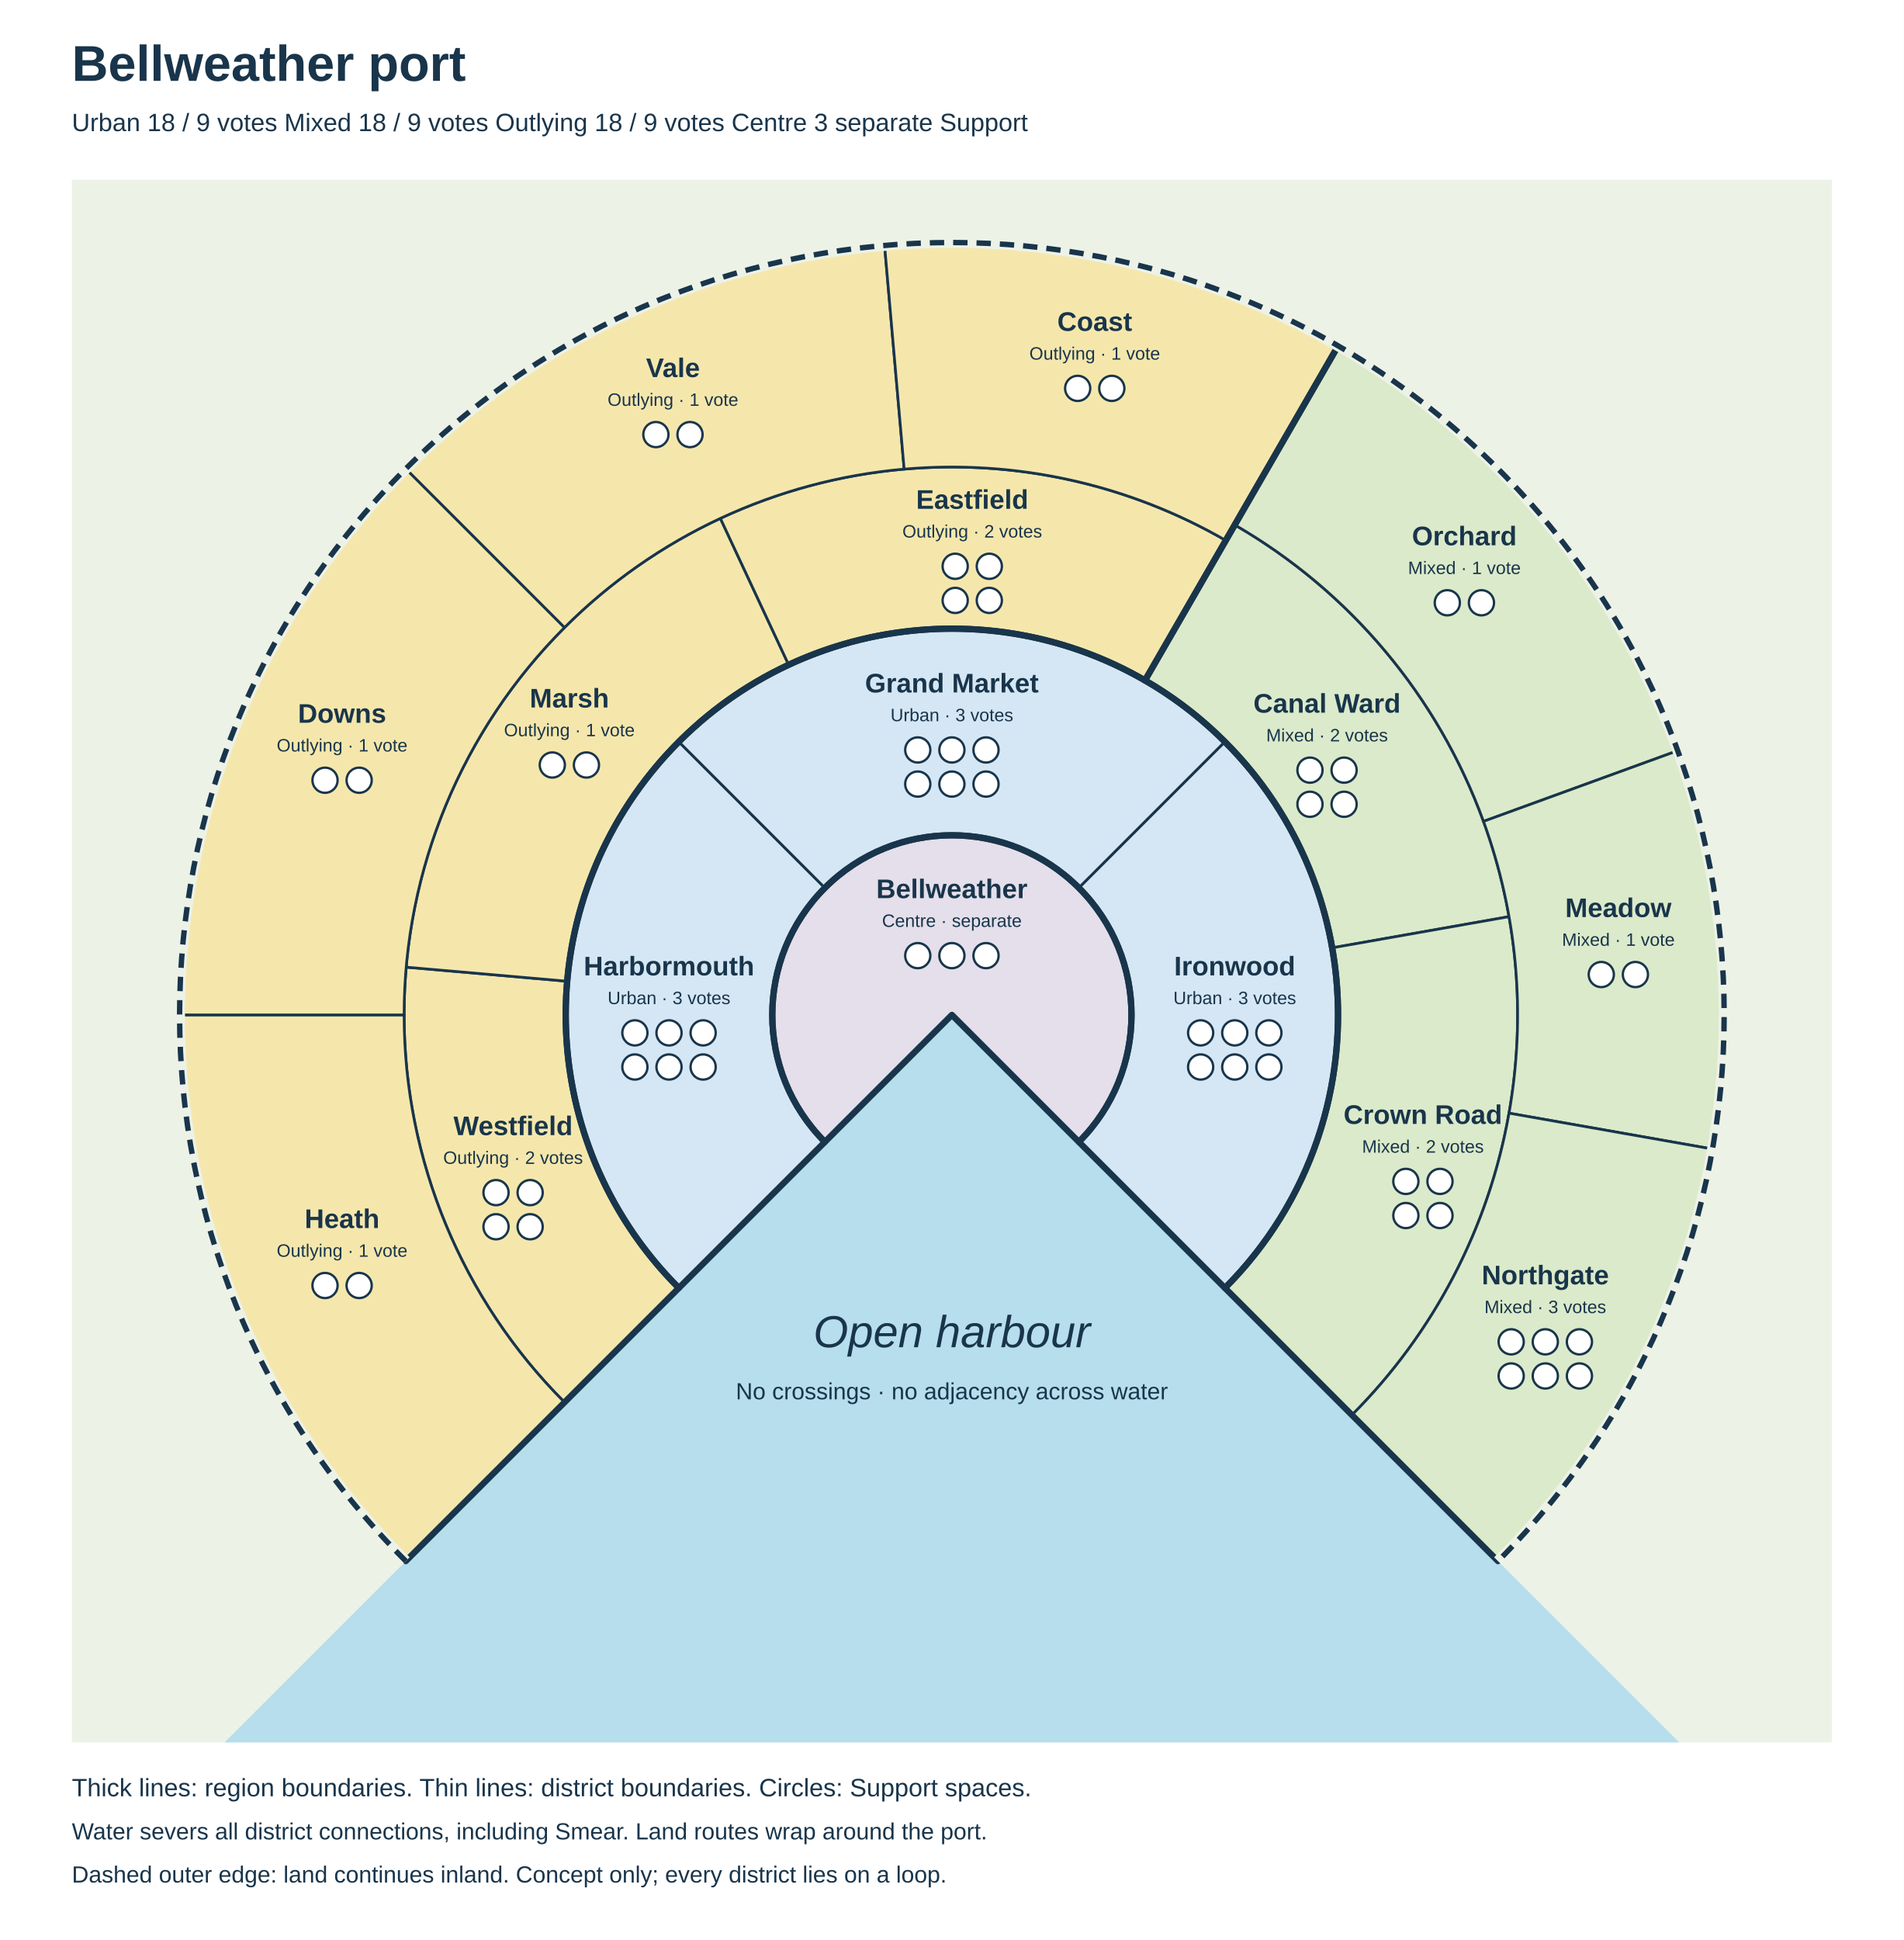
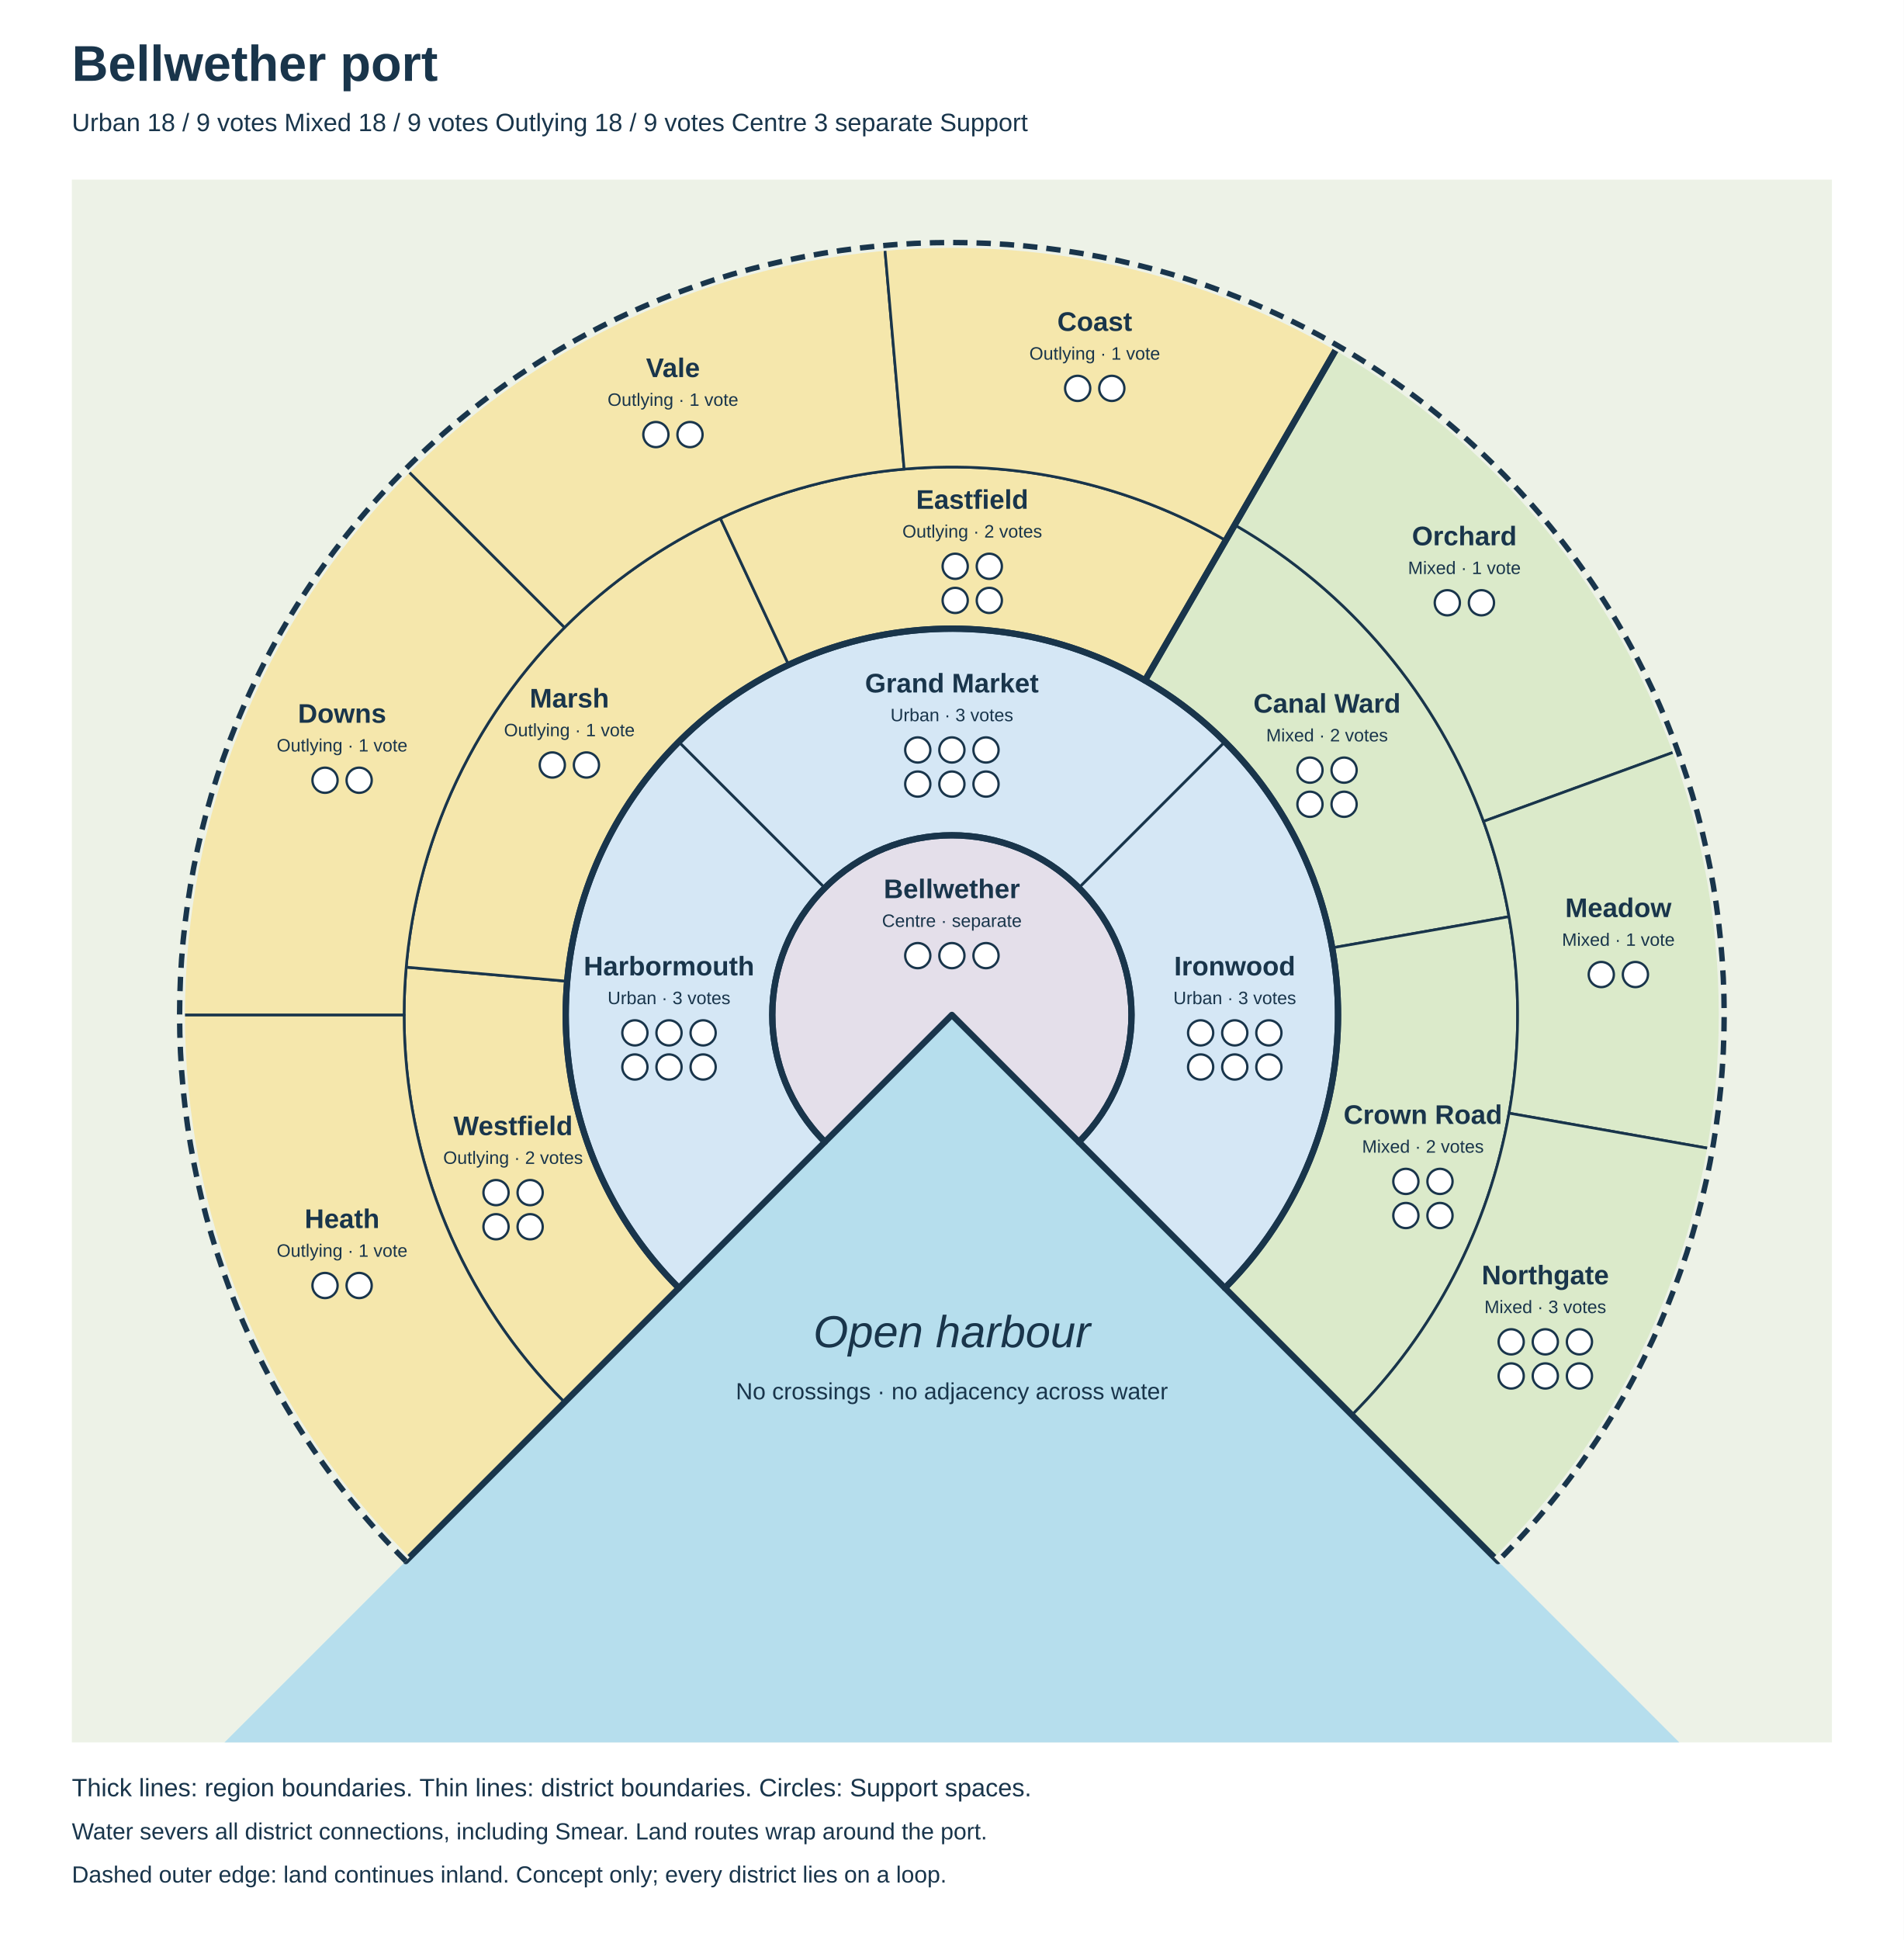
<svg xmlns="http://www.w3.org/2000/svg" viewBox="0 0 1060 1080" role="img" aria-labelledby="title desc">
  <style>text{font-family:Arial,sans-serif;fill:#19354b}.name{font-size:15px;font-weight:700}.detail{font-size:10px}</style>
  <rect width="1060" height="1080" fill="white" />
-   <text x="40" y="45" font-size="28" font-weight="700">Bellweather port</text>
+   <text x="40" y="45" font-size="28" font-weight="700">Bellwether port</text>
  <text x="40" y="73" font-size="14">Urban 18 / 9 votes    Mixed 18 / 9 votes    Outlying 18 / 9 votes    Centre 3 separate Support</text>
  <rect x="40" y="100" width="980" height="870" fill="#edf2e7" />
  <path d="M 530,565 L 935,970 L 125,970 Z" fill="#b6deed" />
-   <path data-district="Bellweather Centre" d="M 459.29,635.71 A 100,100 0 1 1 600.71,635.71 L 530,565 Z" fill="#e4dfea" stroke="#19354b" stroke-width="1.5" stroke-linejoin="round" />
+   <path data-district="Bellwether Centre" d="M 459.29,635.71 A 100,100 0 1 1 600.71,635.71 L 530,565 Z" fill="#e4dfea" stroke="#19354b" stroke-width="1.5" stroke-linejoin="round" />
  <path data-district="Harbormouth" d="M 377.97,717.03 A 215,215 0 0 1 377.97,412.97 L 459.29,494.29 A 100,100 0 0 0 459.29,635.71 Z" fill="#d5e7f5" stroke="#19354b" stroke-width="1.5" stroke-linejoin="round" />
  <path data-district="Grand Market" d="M 377.97,412.97 A 215,215 0 0 1 682.03,412.97 L 600.71,494.29 A 100,100 0 0 0 459.29,494.29 Z" fill="#d5e7f5" stroke="#19354b" stroke-width="1.5" stroke-linejoin="round" />
  <path data-district="Ironwood" d="M 682.03,412.97 A 215,215 0 0 1 682.03,717.03 L 600.71,635.71 A 100,100 0 0 0 600.71,494.29 Z" fill="#d5e7f5" stroke="#19354b" stroke-width="1.5" stroke-linejoin="round" />
  <path data-district="Canal Ward" d="M 687.50,292.20 A 315,315 0 0 1 840.21,510.30 L 741.73,527.67 A 215,215 0 0 0 637.50,378.80 Z" fill="#dbeaca" stroke="#19354b" stroke-width="1.5" stroke-linejoin="round" />
  <path data-district="Crown Road" d="M 840.21,510.30 A 315,315 0 0 1 752.74,787.74 L 682.03,717.03 A 215,215 0 0 0 741.73,527.67 Z" fill="#dbeaca" stroke="#19354b" stroke-width="1.5" stroke-linejoin="round" />
  <path data-district="Orchard" d="M 745.00,192.61 A 430,430 0 0 1 934.07,417.93 L 826.00,457.26 A 315,315 0 0 0 687.50,292.20 Z" fill="#dbeaca" stroke="#19354b" stroke-width="1.5" stroke-linejoin="round" />
  <path data-district="Meadow" d="M 934.07,417.93 A 430,430 0 0 1 953.47,639.67 L 840.21,619.70 A 315,315 0 0 0 826.00,457.26 Z" fill="#dbeaca" stroke="#19354b" stroke-width="1.5" stroke-linejoin="round" />
  <path data-district="Northgate" d="M 953.47,639.67 A 430,430 0 0 1 834.06,869.06 L 752.74,787.74 A 315,315 0 0 0 840.21,619.70 Z" fill="#dbeaca" stroke="#19354b" stroke-width="1.5" stroke-linejoin="round" />
  <path data-district="Westfield" d="M 314.33,780.67 A 305,305 0 0 1 226.16,538.42 L 315.82,546.26 A 215,215 0 0 0 377.97,717.03 Z" fill="#f5e7ac" stroke="#19354b" stroke-width="1.5" stroke-linejoin="round" />
  <path data-district="Marsh" d="M 226.16,538.42 A 305,305 0 0 1 401.10,288.58 L 439.14,370.14 A 215,215 0 0 0 315.82,546.26 Z" fill="#f5e7ac" stroke="#19354b" stroke-width="1.5" stroke-linejoin="round" />
  <path data-district="Eastfield" d="M 401.10,288.58 A 305,305 0 0 1 682.50,300.86 L 637.50,378.80 A 215,215 0 0 0 439.14,370.14 Z" fill="#f5e7ac" stroke="#19354b" stroke-width="1.5" stroke-linejoin="round" />
  <path data-district="Heath" d="M 225.94,869.06 A 430,430 0 0 1 100.00,565.00 L 225.00,565.00 A 305,305 0 0 0 314.33,780.67 Z" fill="#f5e7ac" stroke="#19354b" stroke-width="1.5" stroke-linejoin="round" />
  <path data-district="Downs" d="M 100.00,565.00 A 430,430 0 0 1 225.94,260.94 L 314.33,349.33 A 305,305 0 0 0 225.00,565.00 Z" fill="#f5e7ac" stroke="#19354b" stroke-width="1.5" stroke-linejoin="round" />
  <path data-district="Vale" d="M 225.94,260.94 A 430,430 0 0 1 492.52,136.64 L 503.42,261.16 A 305,305 0 0 0 314.33,349.33 Z" fill="#f5e7ac" stroke="#19354b" stroke-width="1.5" stroke-linejoin="round" />
  <path data-district="Coast" d="M 492.52,136.64 A 430,430 0 0 1 745.00,192.61 L 682.50,300.86 A 305,305 0 0 0 503.42,261.16 Z" fill="#f5e7ac" stroke="#19354b" stroke-width="1.5" stroke-linejoin="round" />
  <path d="M 459.29,635.71 A 100,100 0 1 1 600.71,635.71 L 530,565 Z" fill="none" stroke="#19354b" stroke-width="3.5" stroke-linejoin="round" />
  <path d="M 377.97,717.03 A 215,215 0 1 1 682.03,717.03 L 600.71,635.71 A 100,100 0 1 0 459.29,635.71 Z" fill="none" stroke="#19354b" stroke-width="3.5" stroke-linejoin="round" />
  <path d="M 225.94,869.06 A 430,430 0 0 1 745.00,192.61 L 637.50,378.80 A 215,215 0 0 0 377.97,717.03 Z" fill="none" stroke="#19354b" stroke-width="3.5" stroke-linejoin="round" />
  <path d="M 745.00,192.61 A 430,430 0 0 1 834.06,869.06 L 682.03,717.03 A 215,215 0 0 0 637.50,378.80 Z" fill="none" stroke="#19354b" stroke-width="3.5" stroke-linejoin="round" />
  <path d="M 225.94,869.06 A 430,430 0 1 1 834.06,869.06" fill="none" stroke="#edf2e7" stroke-width="6" />
  <path d="M 225.94,869.06 A 430,430 0 1 1 834.06,869.06" fill="none" stroke="#19354b" stroke-width="3" stroke-dasharray="8 5" />
-   <g data-support-district="Bellweather Centre" text-anchor="middle">
-     <text class="name" x="530.00" y="500.00">Bellweather</text>
+   <g data-support-district="Bellwether Centre" text-anchor="middle">
+     <text class="name" x="530.00" y="500.00">Bellwether</text>
    <text class="detail" x="530.00" y="516.00">Centre · separate</text>
    <circle cx="511.00" cy="532.00" r="7" fill="white" stroke="#19354b" stroke-width="1.3" />
    <circle cx="530.00" cy="532.00" r="7" fill="white" stroke="#19354b" stroke-width="1.3" />
    <circle cx="549.00" cy="532.00" r="7" fill="white" stroke="#19354b" stroke-width="1.3" />
  </g>
  <g data-support-district="Harbormouth" text-anchor="middle">
    <text class="name" x="372.50" y="543.00">Harbormouth</text>
    <text class="detail" x="372.50" y="559.00">Urban · 3 votes</text>
    <circle cx="353.50" cy="575.00" r="7" fill="white" stroke="#19354b" stroke-width="1.3" />
    <circle cx="372.50" cy="575.00" r="7" fill="white" stroke="#19354b" stroke-width="1.3" />
    <circle cx="391.50" cy="575.00" r="7" fill="white" stroke="#19354b" stroke-width="1.3" />
    <circle cx="353.50" cy="594.00" r="7" fill="white" stroke="#19354b" stroke-width="1.3" />
    <circle cx="372.50" cy="594.00" r="7" fill="white" stroke="#19354b" stroke-width="1.3" />
    <circle cx="391.50" cy="594.00" r="7" fill="white" stroke="#19354b" stroke-width="1.3" />
  </g>
  <g data-support-district="Grand Market" text-anchor="middle">
    <text class="name" x="530.00" y="385.50">Grand Market</text>
    <text class="detail" x="530.00" y="401.50">Urban · 3 votes</text>
    <circle cx="511.00" cy="417.50" r="7" fill="white" stroke="#19354b" stroke-width="1.3" />
    <circle cx="530.00" cy="417.50" r="7" fill="white" stroke="#19354b" stroke-width="1.3" />
    <circle cx="549.00" cy="417.50" r="7" fill="white" stroke="#19354b" stroke-width="1.3" />
    <circle cx="511.00" cy="436.50" r="7" fill="white" stroke="#19354b" stroke-width="1.3" />
    <circle cx="530.00" cy="436.50" r="7" fill="white" stroke="#19354b" stroke-width="1.3" />
    <circle cx="549.00" cy="436.50" r="7" fill="white" stroke="#19354b" stroke-width="1.3" />
  </g>
  <g data-support-district="Ironwood" text-anchor="middle">
    <text class="name" x="687.50" y="543.00">Ironwood</text>
    <text class="detail" x="687.50" y="559.00">Urban · 3 votes</text>
    <circle cx="668.50" cy="575.00" r="7" fill="white" stroke="#19354b" stroke-width="1.3" />
    <circle cx="687.50" cy="575.00" r="7" fill="white" stroke="#19354b" stroke-width="1.3" />
    <circle cx="706.50" cy="575.00" r="7" fill="white" stroke="#19354b" stroke-width="1.3" />
    <circle cx="668.50" cy="594.00" r="7" fill="white" stroke="#19354b" stroke-width="1.3" />
    <circle cx="687.50" cy="594.00" r="7" fill="white" stroke="#19354b" stroke-width="1.3" />
    <circle cx="706.50" cy="594.00" r="7" fill="white" stroke="#19354b" stroke-width="1.3" />
  </g>
  <g data-support-district="Canal Ward" text-anchor="middle">
    <text class="name" x="738.88" y="396.74">Canal Ward</text>
    <text class="detail" x="738.88" y="412.74">Mixed · 2 votes</text>
    <circle cx="729.38" cy="428.74" r="7" fill="white" stroke="#19354b" stroke-width="1.3" />
    <circle cx="748.38" cy="428.74" r="7" fill="white" stroke="#19354b" stroke-width="1.3" />
    <circle cx="729.38" cy="447.74" r="7" fill="white" stroke="#19354b" stroke-width="1.3" />
    <circle cx="748.38" cy="447.74" r="7" fill="white" stroke="#19354b" stroke-width="1.3" />
  </g>
  <g data-support-district="Crown Road" text-anchor="middle">
    <text class="name" x="792.27" y="625.69">Crown Road</text>
    <text class="detail" x="792.27" y="641.69">Mixed · 2 votes</text>
    <circle cx="782.77" cy="657.69" r="7" fill="white" stroke="#19354b" stroke-width="1.3" />
    <circle cx="801.77" cy="657.69" r="7" fill="white" stroke="#19354b" stroke-width="1.3" />
    <circle cx="782.77" cy="676.69" r="7" fill="white" stroke="#19354b" stroke-width="1.3" />
    <circle cx="801.77" cy="676.69" r="7" fill="white" stroke="#19354b" stroke-width="1.3" />
  </g>
  <g data-support-district="Orchard" text-anchor="middle">
    <text class="name" x="815.35" y="303.56">Orchard</text>
    <text class="detail" x="815.35" y="319.56">Mixed · 1 vote</text>
    <circle cx="805.85" cy="335.56" r="7" fill="white" stroke="#19354b" stroke-width="1.3" />
    <circle cx="824.85" cy="335.56" r="7" fill="white" stroke="#19354b" stroke-width="1.3" />
  </g>
  <g data-support-district="Meadow" text-anchor="middle">
    <text class="name" x="901.08" y="510.53">Meadow</text>
    <text class="detail" x="901.08" y="526.53">Mixed · 1 vote</text>
    <circle cx="891.58" cy="542.53" r="7" fill="white" stroke="#19354b" stroke-width="1.3" />
    <circle cx="910.58" cy="542.53" r="7" fill="white" stroke="#19354b" stroke-width="1.3" />
  </g>
  <g data-support-district="Northgate" text-anchor="middle">
    <text class="name" x="860.41" y="715.00">Northgate</text>
    <text class="detail" x="860.41" y="731.00">Mixed · 3 votes</text>
    <circle cx="841.41" cy="747.00" r="7" fill="white" stroke="#19354b" stroke-width="1.3" />
    <circle cx="860.41" cy="747.00" r="7" fill="white" stroke="#19354b" stroke-width="1.3" />
    <circle cx="879.41" cy="747.00" r="7" fill="white" stroke="#19354b" stroke-width="1.3" />
    <circle cx="841.41" cy="766.00" r="7" fill="white" stroke="#19354b" stroke-width="1.3" />
    <circle cx="860.41" cy="766.00" r="7" fill="white" stroke="#19354b" stroke-width="1.3" />
    <circle cx="879.41" cy="766.00" r="7" fill="white" stroke="#19354b" stroke-width="1.3" />
  </g>
  <g data-support-district="Westfield" text-anchor="middle">
    <text class="name" x="285.68" y="631.93">Westfield</text>
    <text class="detail" x="285.68" y="647.93">Outlying · 2 votes</text>
    <circle cx="276.18" cy="663.93" r="7" fill="white" stroke="#19354b" stroke-width="1.3" />
    <circle cx="295.18" cy="663.93" r="7" fill="white" stroke="#19354b" stroke-width="1.3" />
    <circle cx="276.18" cy="682.93" r="7" fill="white" stroke="#19354b" stroke-width="1.3" />
    <circle cx="295.18" cy="682.93" r="7" fill="white" stroke="#19354b" stroke-width="1.3" />
  </g>
  <g data-support-district="Marsh" text-anchor="middle">
    <text class="name" x="317.02" y="393.87">Marsh</text>
    <text class="detail" x="317.02" y="409.87">Outlying · 1 vote</text>
    <circle cx="307.52" cy="425.87" r="7" fill="white" stroke="#19354b" stroke-width="1.3" />
    <circle cx="326.52" cy="425.87" r="7" fill="white" stroke="#19354b" stroke-width="1.3" />
  </g>
  <g data-support-district="Eastfield" text-anchor="middle">
    <text class="name" x="541.34" y="283.25">Eastfield</text>
    <text class="detail" x="541.34" y="299.25">Outlying · 2 votes</text>
    <circle cx="531.84" cy="315.25" r="7" fill="white" stroke="#19354b" stroke-width="1.3" />
    <circle cx="550.84" cy="315.25" r="7" fill="white" stroke="#19354b" stroke-width="1.3" />
    <circle cx="531.84" cy="334.25" r="7" fill="white" stroke="#19354b" stroke-width="1.3" />
    <circle cx="550.84" cy="334.25" r="7" fill="white" stroke="#19354b" stroke-width="1.3" />
  </g>
  <g data-support-district="Heath" text-anchor="middle">
    <text class="name" x="190.47" y="683.64">Heath</text>
    <text class="detail" x="190.47" y="699.64">Outlying · 1 vote</text>
    <circle cx="180.97" cy="715.64" r="7" fill="white" stroke="#19354b" stroke-width="1.3" />
    <circle cx="199.97" cy="715.64" r="7" fill="white" stroke="#19354b" stroke-width="1.3" />
  </g>
  <g data-support-district="Downs" text-anchor="middle">
    <text class="name" x="190.47" y="402.36">Downs</text>
    <text class="detail" x="190.47" y="418.36">Outlying · 1 vote</text>
    <circle cx="180.97" cy="434.36" r="7" fill="white" stroke="#19354b" stroke-width="1.3" />
    <circle cx="199.97" cy="434.36" r="7" fill="white" stroke="#19354b" stroke-width="1.3" />
  </g>
  <g data-support-district="Vale" text-anchor="middle">
    <text class="name" x="374.69" y="209.93">Vale</text>
    <text class="detail" x="374.69" y="225.93">Outlying · 1 vote</text>
    <circle cx="365.19" cy="241.93" r="7" fill="white" stroke="#19354b" stroke-width="1.3" />
    <circle cx="384.19" cy="241.93" r="7" fill="white" stroke="#19354b" stroke-width="1.3" />
  </g>
  <g data-support-district="Coast" text-anchor="middle">
    <text class="name" x="609.54" y="184.21">Coast</text>
    <text class="detail" x="609.54" y="200.21">Outlying · 1 vote</text>
    <circle cx="600.04" cy="216.21" r="7" fill="white" stroke="#19354b" stroke-width="1.3" />
    <circle cx="619.04" cy="216.21" r="7" fill="white" stroke="#19354b" stroke-width="1.3" />
  </g>
  <text x="530" y="750" text-anchor="middle" font-size="25" font-style="italic">Open harbour</text>
  <text x="530" y="779" text-anchor="middle" font-size="13">No crossings · no adjacency across water</text>
  <text x="40" y="1000" font-size="14">Thick lines: region boundaries. Thin lines: district boundaries. Circles: Support spaces.</text>
  <text x="40" y="1024" font-size="13">Water severs all district connections, including Smear. Land routes wrap around the port.</text>
  <text x="40" y="1048" font-size="13">Dashed outer edge: land continues inland. Concept only; every district lies on a loop.</text>
</svg>
